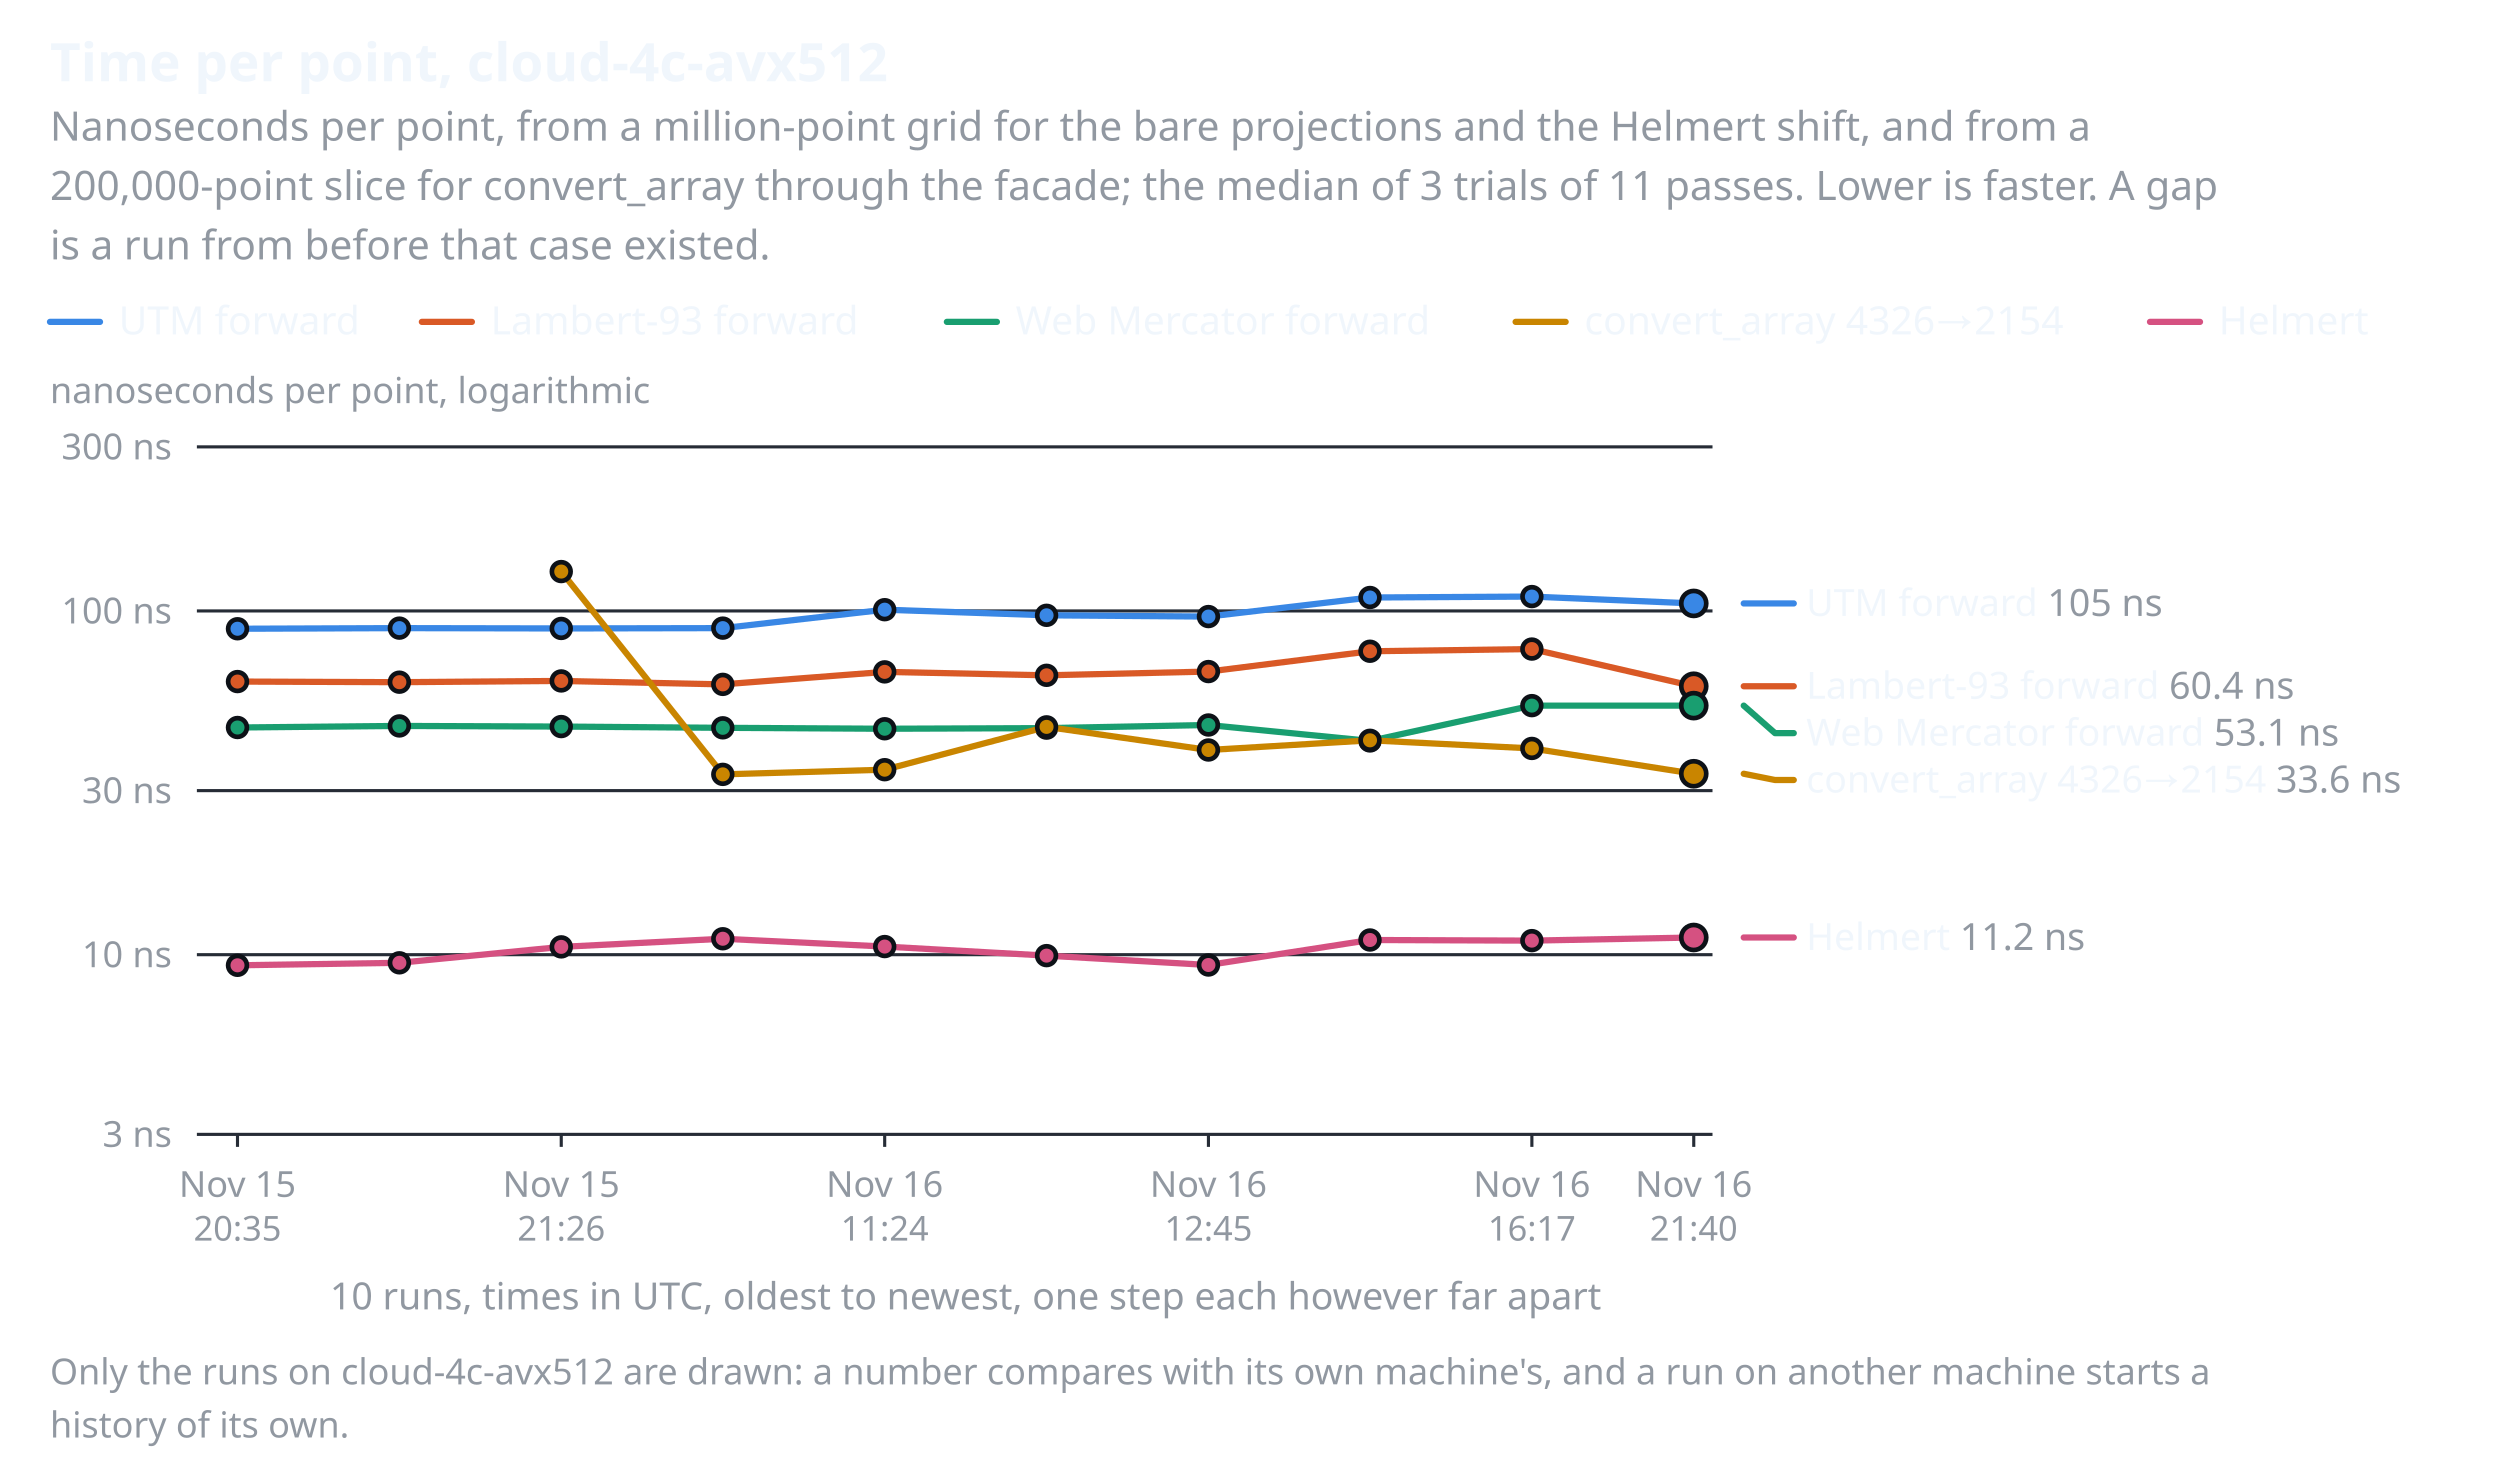
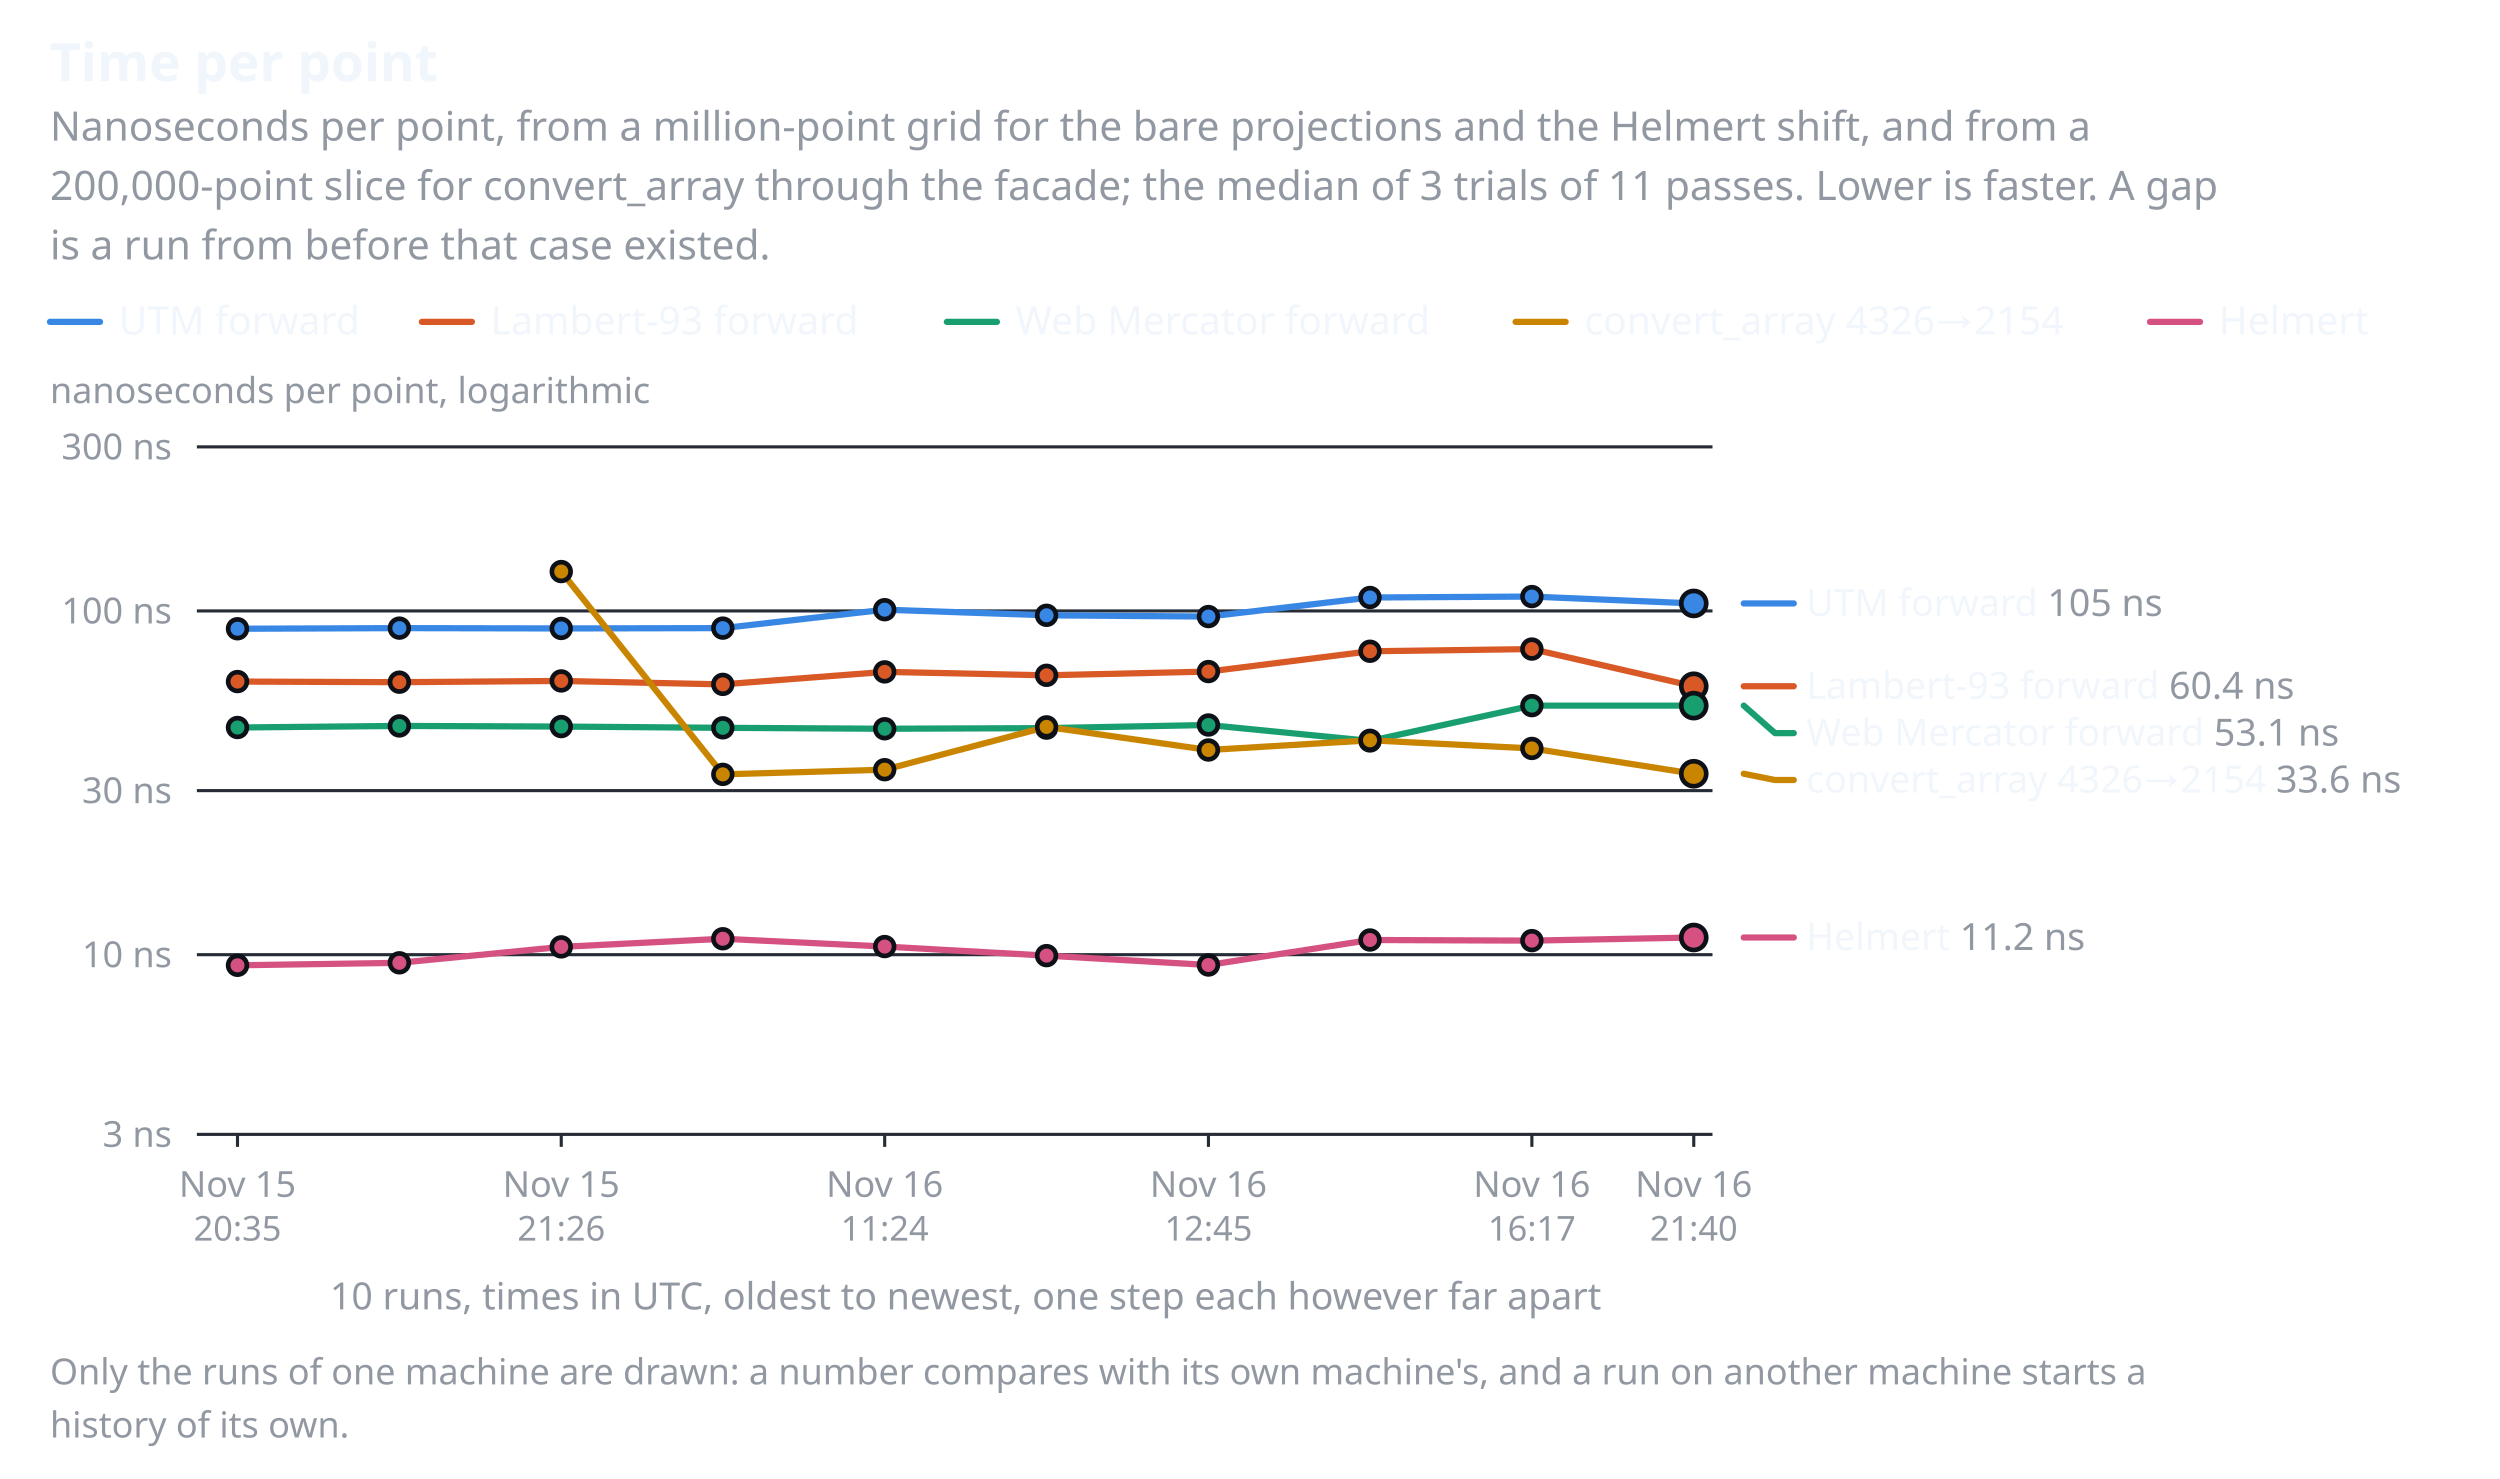
- <svg xmlns="http://www.w3.org/2000/svg" width="800" height="473" viewBox="0 0 800 473" role="img" aria-label="Time per point, cloud-4c-avx512">
+ <svg xmlns="http://www.w3.org/2000/svg" width="800" height="473" viewBox="0 0 800 473" role="img" aria-label="Time per point">
  <style>text{font-family:-apple-system, BlinkMacSystemFont, 'Segoe UI', 'Noto Sans', Helvetica, Arial, sans-serif;fill:#f0f6fc}.d{fill:#9198a1}.b{font-weight:600}.v{font-variant-numeric:tabular-nums}.g{stroke:#262c36}.l{fill:none;stroke-width:2;stroke-linejoin:round;stroke-linecap:round}.m{stroke:#0d1117;stroke-width:1.5}.s0{stroke:#3987e5}.f0{fill:#3987e5}.s1{stroke:#d95926}.f1{fill:#d95926}.s2{stroke:#199e70}.f2{fill:#199e70}.s3{stroke:#c98500}.f3{fill:#c98500}.s4{stroke:#d55181}.f4{fill:#d55181}</style>
-   <text x="16" y="26" font-size="17" class="b">Time per point, cloud-4c-avx512</text>
+   <text x="16" y="26" font-size="17" class="b">Time per point</text>
  <text x="16" y="45" font-size="13" class="d">Nanoseconds per point, from a million-point grid for the bare projections and the Helmert shift, and from a</text>
  <text x="16" y="64" font-size="13" class="d">200,000-point slice for convert_array through the facade; the median of 3 trials of 11 passes. Lower is faster. A gap</text>
  <text x="16" y="83" font-size="13" class="d">is a run from before that case existed.</text>
  <path d="M16 103h16" class="l s0" />
  <text x="38" y="107" font-size="12.5">UTM forward</text>
  <path d="M135 103h16" class="l s1" />
  <text x="157" y="107" font-size="12.5">Lambert-93 forward</text>
  <path d="M303 103h16" class="l s2" />
  <text x="325" y="107" font-size="12.5">Web Mercator forward</text>
  <path d="M485 103h16" class="l s3" />
  <text x="507" y="107" font-size="12.5">convert_array 4326→2154</text>
  <path d="M688 103h16" class="l s4" />
  <text x="710" y="107" font-size="12.5">Helmert</text>
  <text x="16" y="129" font-size="11.5" class="d">nanoseconds per point, logarithmic</text>
  <line x1="63" y1="363" x2="548" y2="363" class="g" />
  <line x1="63" y1="305.5" x2="548" y2="305.5" class="g" />
  <line x1="63" y1="253" x2="548" y2="253" class="g" />
  <line x1="63" y1="195.5" x2="548" y2="195.5" class="g" />
  <line x1="63" y1="143" x2="548" y2="143" class="g" />
  <line x1="76" y1="363" x2="76" y2="367" class="g" />
  <line x1="179.6" y1="363" x2="179.6" y2="367" class="g" />
  <line x1="283.1" y1="363" x2="283.1" y2="367" class="g" />
  <line x1="386.7" y1="363" x2="386.7" y2="367" class="g" />
  <line x1="490.2" y1="363" x2="490.2" y2="367" class="g" />
  <line x1="542" y1="363" x2="542" y2="367" class="g" />
  <path d="M76 201.2L127.8 201L179.6 201.1L231.3 201L283.1 195.1L334.9 196.9L386.7 197.3L438.4 191.2L490.2 190.9L542 193.1" class="l s0" />
  <circle cx="76" cy="201.2" r="3" class="m f0" />
  <circle cx="127.8" cy="201" r="3" class="m f0" />
  <circle cx="179.6" cy="201.1" r="3" class="m f0" />
  <circle cx="231.3" cy="201" r="3" class="m f0" />
  <circle cx="283.1" cy="195.1" r="3" class="m f0" />
  <circle cx="334.9" cy="196.9" r="3" class="m f0" />
  <circle cx="386.7" cy="197.3" r="3" class="m f0" />
  <circle cx="438.4" cy="191.2" r="3" class="m f0" />
  <circle cx="490.2" cy="190.9" r="3" class="m f0" />
  <circle cx="542" cy="193.1" r="4" class="m f0" />
  <path d="M76 218.1L127.8 218.3L179.6 217.9L231.3 219L283.1 215L334.9 216.1L386.7 214.9L438.4 208.4L490.2 207.7L542 219.6" class="l s1" />
  <circle cx="76" cy="218.1" r="3" class="m f1" />
  <circle cx="127.8" cy="218.3" r="3" class="m f1" />
  <circle cx="179.6" cy="217.9" r="3" class="m f1" />
  <circle cx="231.3" cy="219" r="3" class="m f1" />
  <circle cx="283.1" cy="215" r="3" class="m f1" />
  <circle cx="334.9" cy="216.1" r="3" class="m f1" />
  <circle cx="386.7" cy="214.9" r="3" class="m f1" />
  <circle cx="438.4" cy="208.4" r="3" class="m f1" />
  <circle cx="490.2" cy="207.7" r="3" class="m f1" />
  <circle cx="542" cy="219.6" r="4" class="m f1" />
  <path d="M76 232.8L127.8 232.3L179.6 232.5L231.3 232.9L283.1 233.2L334.9 233L386.7 232L438.4 237.1L490.2 225.8L542 225.8" class="l s2" />
  <circle cx="76" cy="232.8" r="3" class="m f2" />
  <circle cx="127.8" cy="232.3" r="3" class="m f2" />
  <circle cx="179.6" cy="232.5" r="3" class="m f2" />
  <circle cx="231.3" cy="232.9" r="3" class="m f2" />
  <circle cx="283.1" cy="233.2" r="3" class="m f2" />
  <circle cx="334.9" cy="233" r="3" class="m f2" />
  <circle cx="386.7" cy="232" r="3" class="m f2" />
  <circle cx="438.4" cy="237.1" r="3" class="m f2" />
  <circle cx="490.2" cy="225.8" r="3" class="m f2" />
  <circle cx="542" cy="225.8" r="4" class="m f2" />
  <path d="M179.6 182.9L231.3 247.8L283.1 246.3L334.9 232.6L386.7 240L438.4 236.9L490.2 239.5L542 247.6" class="l s3" />
  <circle cx="179.6" cy="182.9" r="3" class="m f3" />
  <circle cx="231.3" cy="247.8" r="3" class="m f3" />
  <circle cx="283.1" cy="246.3" r="3" class="m f3" />
  <circle cx="334.9" cy="232.6" r="3" class="m f3" />
  <circle cx="386.7" cy="240" r="3" class="m f3" />
  <circle cx="438.4" cy="236.9" r="3" class="m f3" />
  <circle cx="490.2" cy="239.5" r="3" class="m f3" />
  <circle cx="542" cy="247.6" r="4" class="m f3" />
  <path d="M76 308.9L127.8 308.1L179.6 303L231.3 300.4L283.1 302.9L334.9 305.8L386.7 308.8L438.4 300.8L490.2 301L542 300" class="l s4" />
  <circle cx="76" cy="308.9" r="3" class="m f4" />
  <circle cx="127.8" cy="308.1" r="3" class="m f4" />
  <circle cx="179.6" cy="303" r="3" class="m f4" />
  <circle cx="231.3" cy="300.4" r="3" class="m f4" />
  <circle cx="283.1" cy="302.9" r="3" class="m f4" />
  <circle cx="334.9" cy="305.8" r="3" class="m f4" />
  <circle cx="386.7" cy="308.8" r="3" class="m f4" />
  <circle cx="438.4" cy="300.8" r="3" class="m f4" />
  <circle cx="490.2" cy="301" r="3" class="m f4" />
  <circle cx="542" cy="300" r="4" class="m f4" />
  <path d="M558 193.1L568 193.1h6" class="l s0" />
  <text x="578" y="197.1" font-size="12">UTM forward <tspan class="d v">105 ns</tspan>
  </text>
  <path d="M558 219.6L568 219.6h6" class="l s1" />
  <text x="578" y="223.6" font-size="12">Lambert-93 forward <tspan class="d v">60.4 ns</tspan>
  </text>
  <path d="M558 225.8L568 234.6h6" class="l s2" />
  <text x="578" y="238.6" font-size="12">Web Mercator forward <tspan class="d v">53.1 ns</tspan>
  </text>
  <path d="M558 247.6L568 249.6h6" class="l s3" />
  <text x="578" y="253.6" font-size="12">convert_array 4326→2154 <tspan class="d v">33.6 ns</tspan>
  </text>
  <path d="M558 300L568 300h6" class="l s4" />
  <text x="578" y="304" font-size="12">Helmert <tspan class="d v">11.2 ns</tspan>
  </text>
  <text x="55" y="367" font-size="11.5" text-anchor="end" class="d v">3 ns</text>
  <text x="55" y="309.5" font-size="11.5" text-anchor="end" class="d v">10 ns</text>
  <text x="55" y="257" font-size="11.5" text-anchor="end" class="d v">30 ns</text>
  <text x="55" y="199.5" font-size="11.5" text-anchor="end" class="d v">100 ns</text>
  <text x="55" y="147" font-size="11.5" text-anchor="end" class="d v">300 ns</text>
  <text x="76" y="383" font-size="11.5" text-anchor="middle" class="d v">Nov 15</text>
  <text x="76" y="397" font-size="11" text-anchor="middle" class="d v">20:35</text>
  <text x="179.6" y="383" font-size="11.5" text-anchor="middle" class="d v">Nov 15</text>
  <text x="179.6" y="397" font-size="11" text-anchor="middle" class="d v">21:26</text>
  <text x="283.1" y="383" font-size="11.5" text-anchor="middle" class="d v">Nov 16</text>
  <text x="283.1" y="397" font-size="11" text-anchor="middle" class="d v">11:24</text>
  <text x="386.7" y="383" font-size="11.5" text-anchor="middle" class="d v">Nov 16</text>
  <text x="386.7" y="397" font-size="11" text-anchor="middle" class="d v">12:45</text>
  <text x="490.2" y="383" font-size="11.5" text-anchor="middle" class="d v">Nov 16</text>
  <text x="490.2" y="397" font-size="11" text-anchor="middle" class="d v">16:17</text>
  <text x="542" y="383" font-size="11.5" text-anchor="middle" class="d v">Nov 16</text>
  <text x="542" y="397" font-size="11" text-anchor="middle" class="d v">21:40</text>
  <text x="309" y="419" font-size="12" text-anchor="middle" class="d">10 runs, times in UTC, oldest to newest, one step each however far apart</text>
-   <text x="16" y="443" font-size="11.5" class="d">Only the runs on cloud-4c-avx512 are drawn: a number compares with its own machine's, and a run on another machine starts a</text>
+   <text x="16" y="443" font-size="11.5" class="d">Only the runs of one machine are drawn: a number compares with its own machine's, and a run on another machine starts a</text>
  <text x="16" y="460" font-size="11.5" class="d">history of its own.</text>
</svg>
